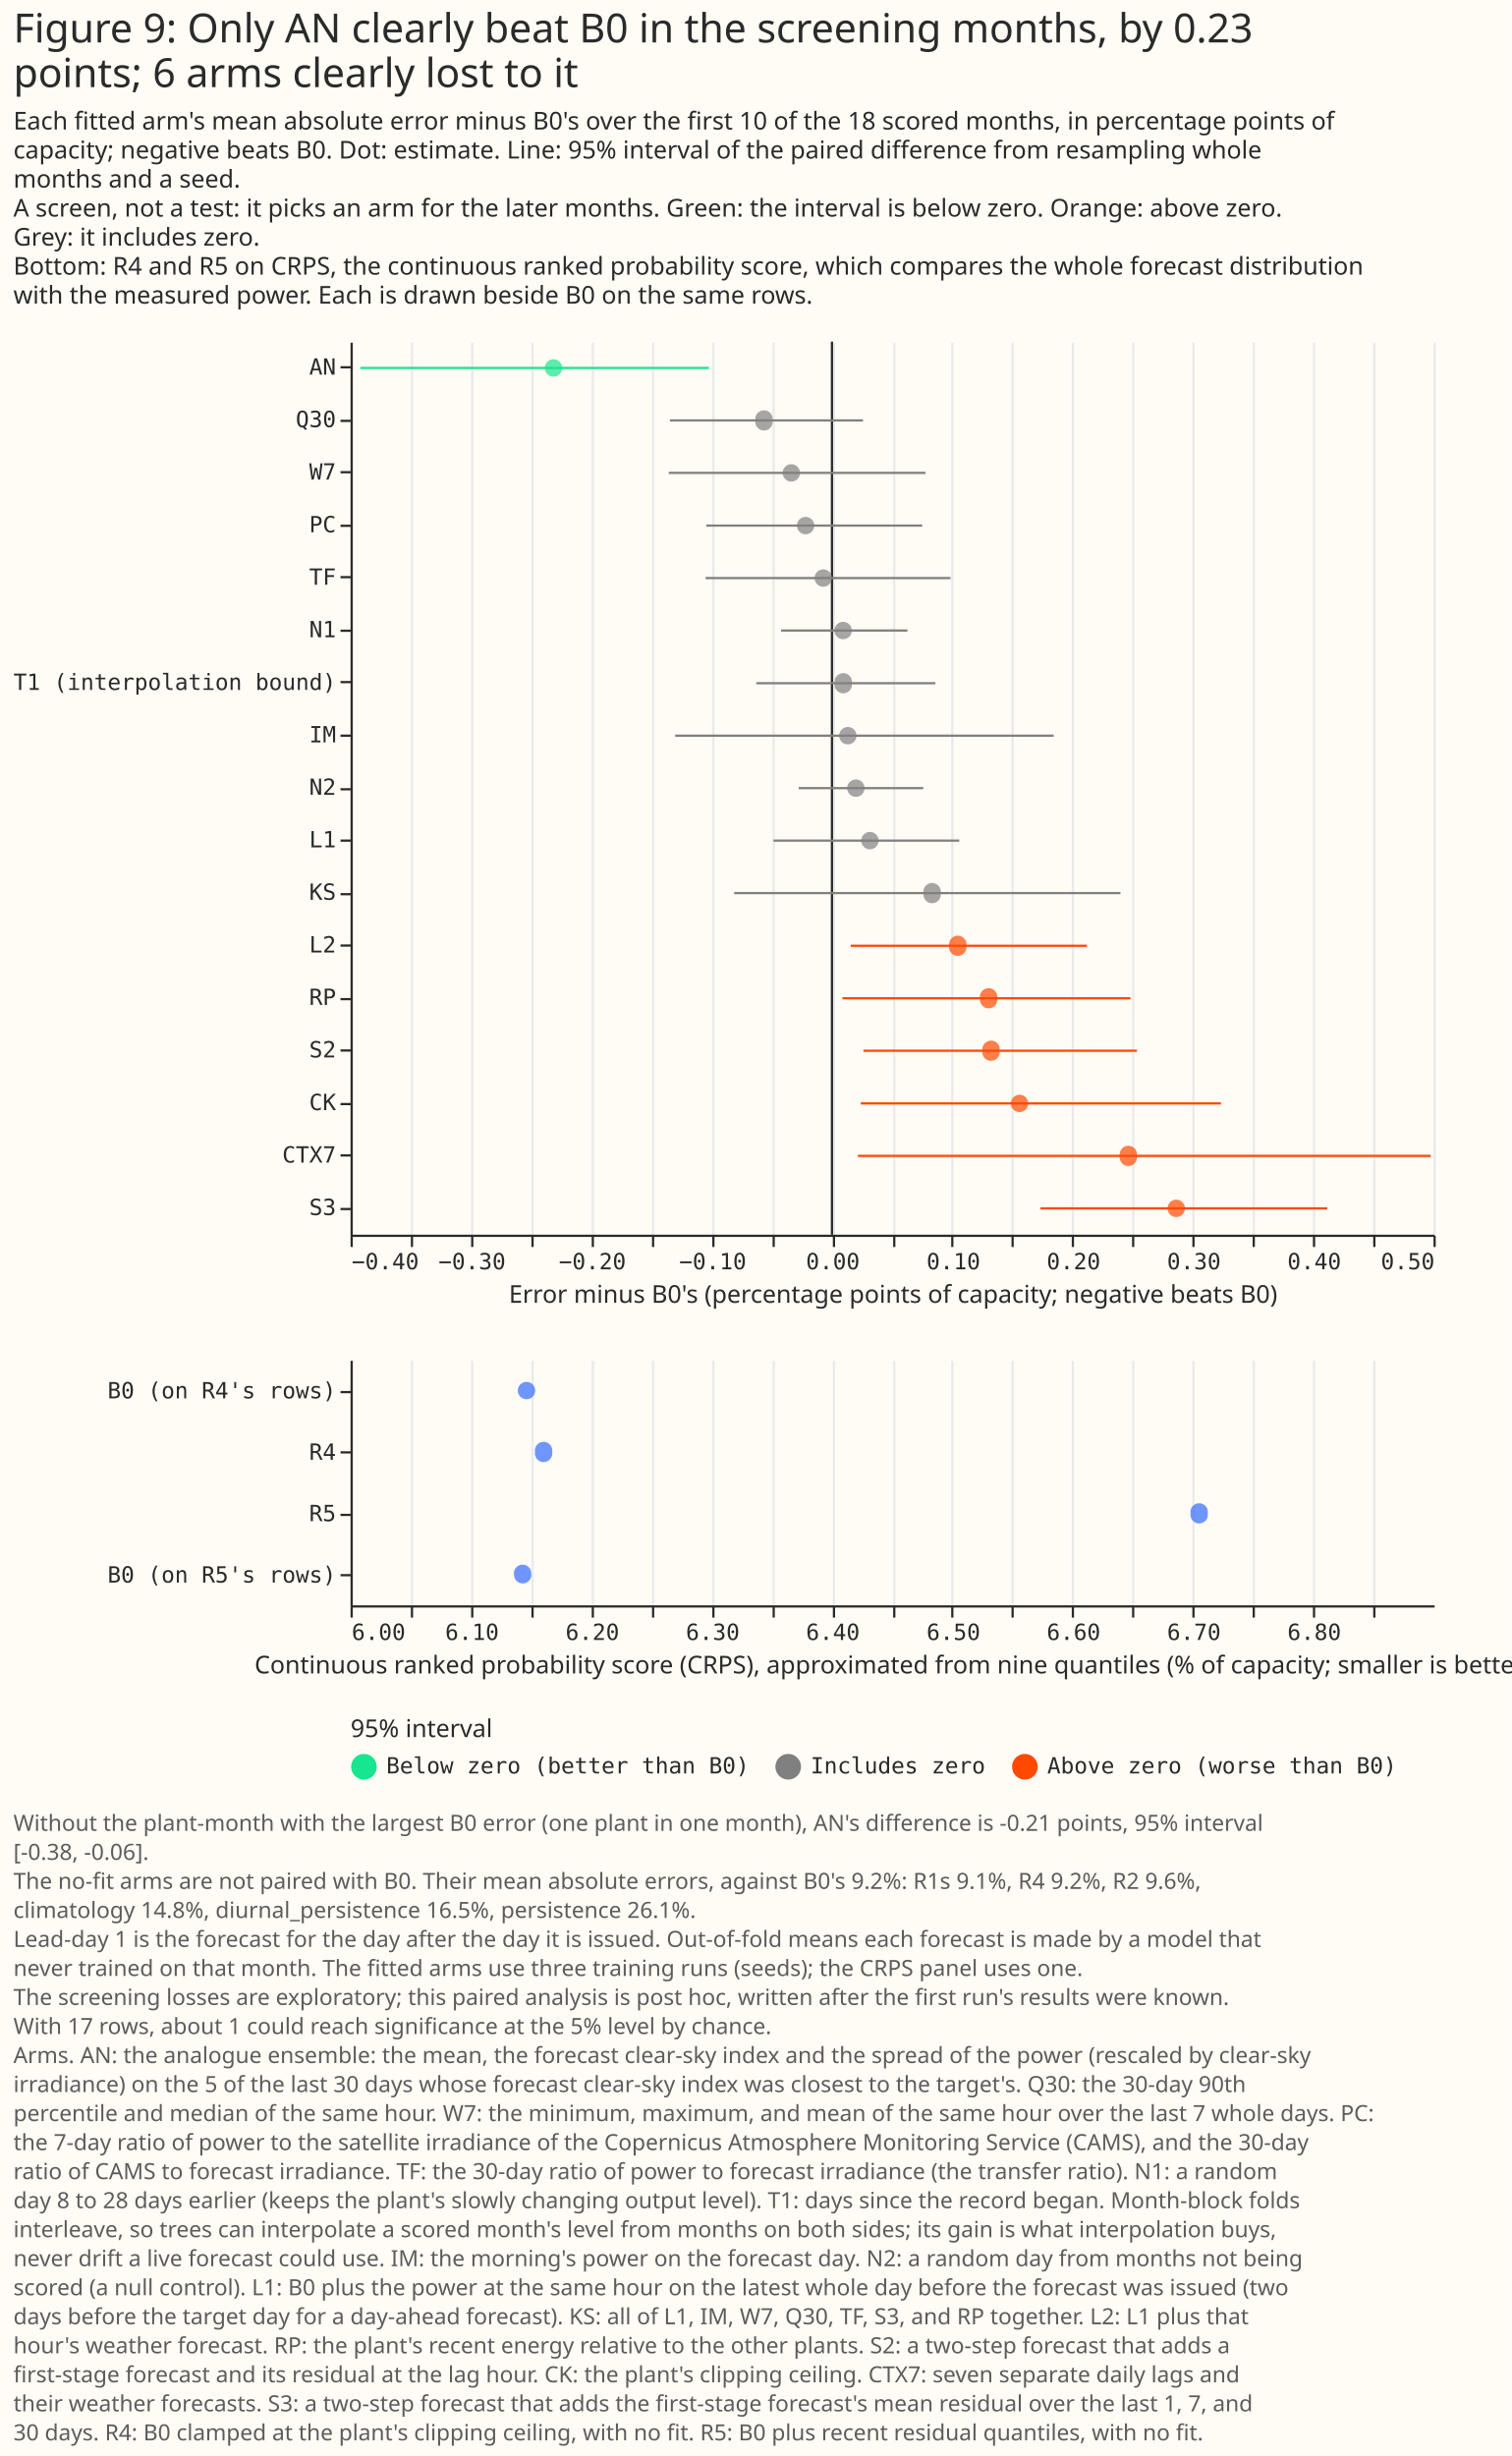
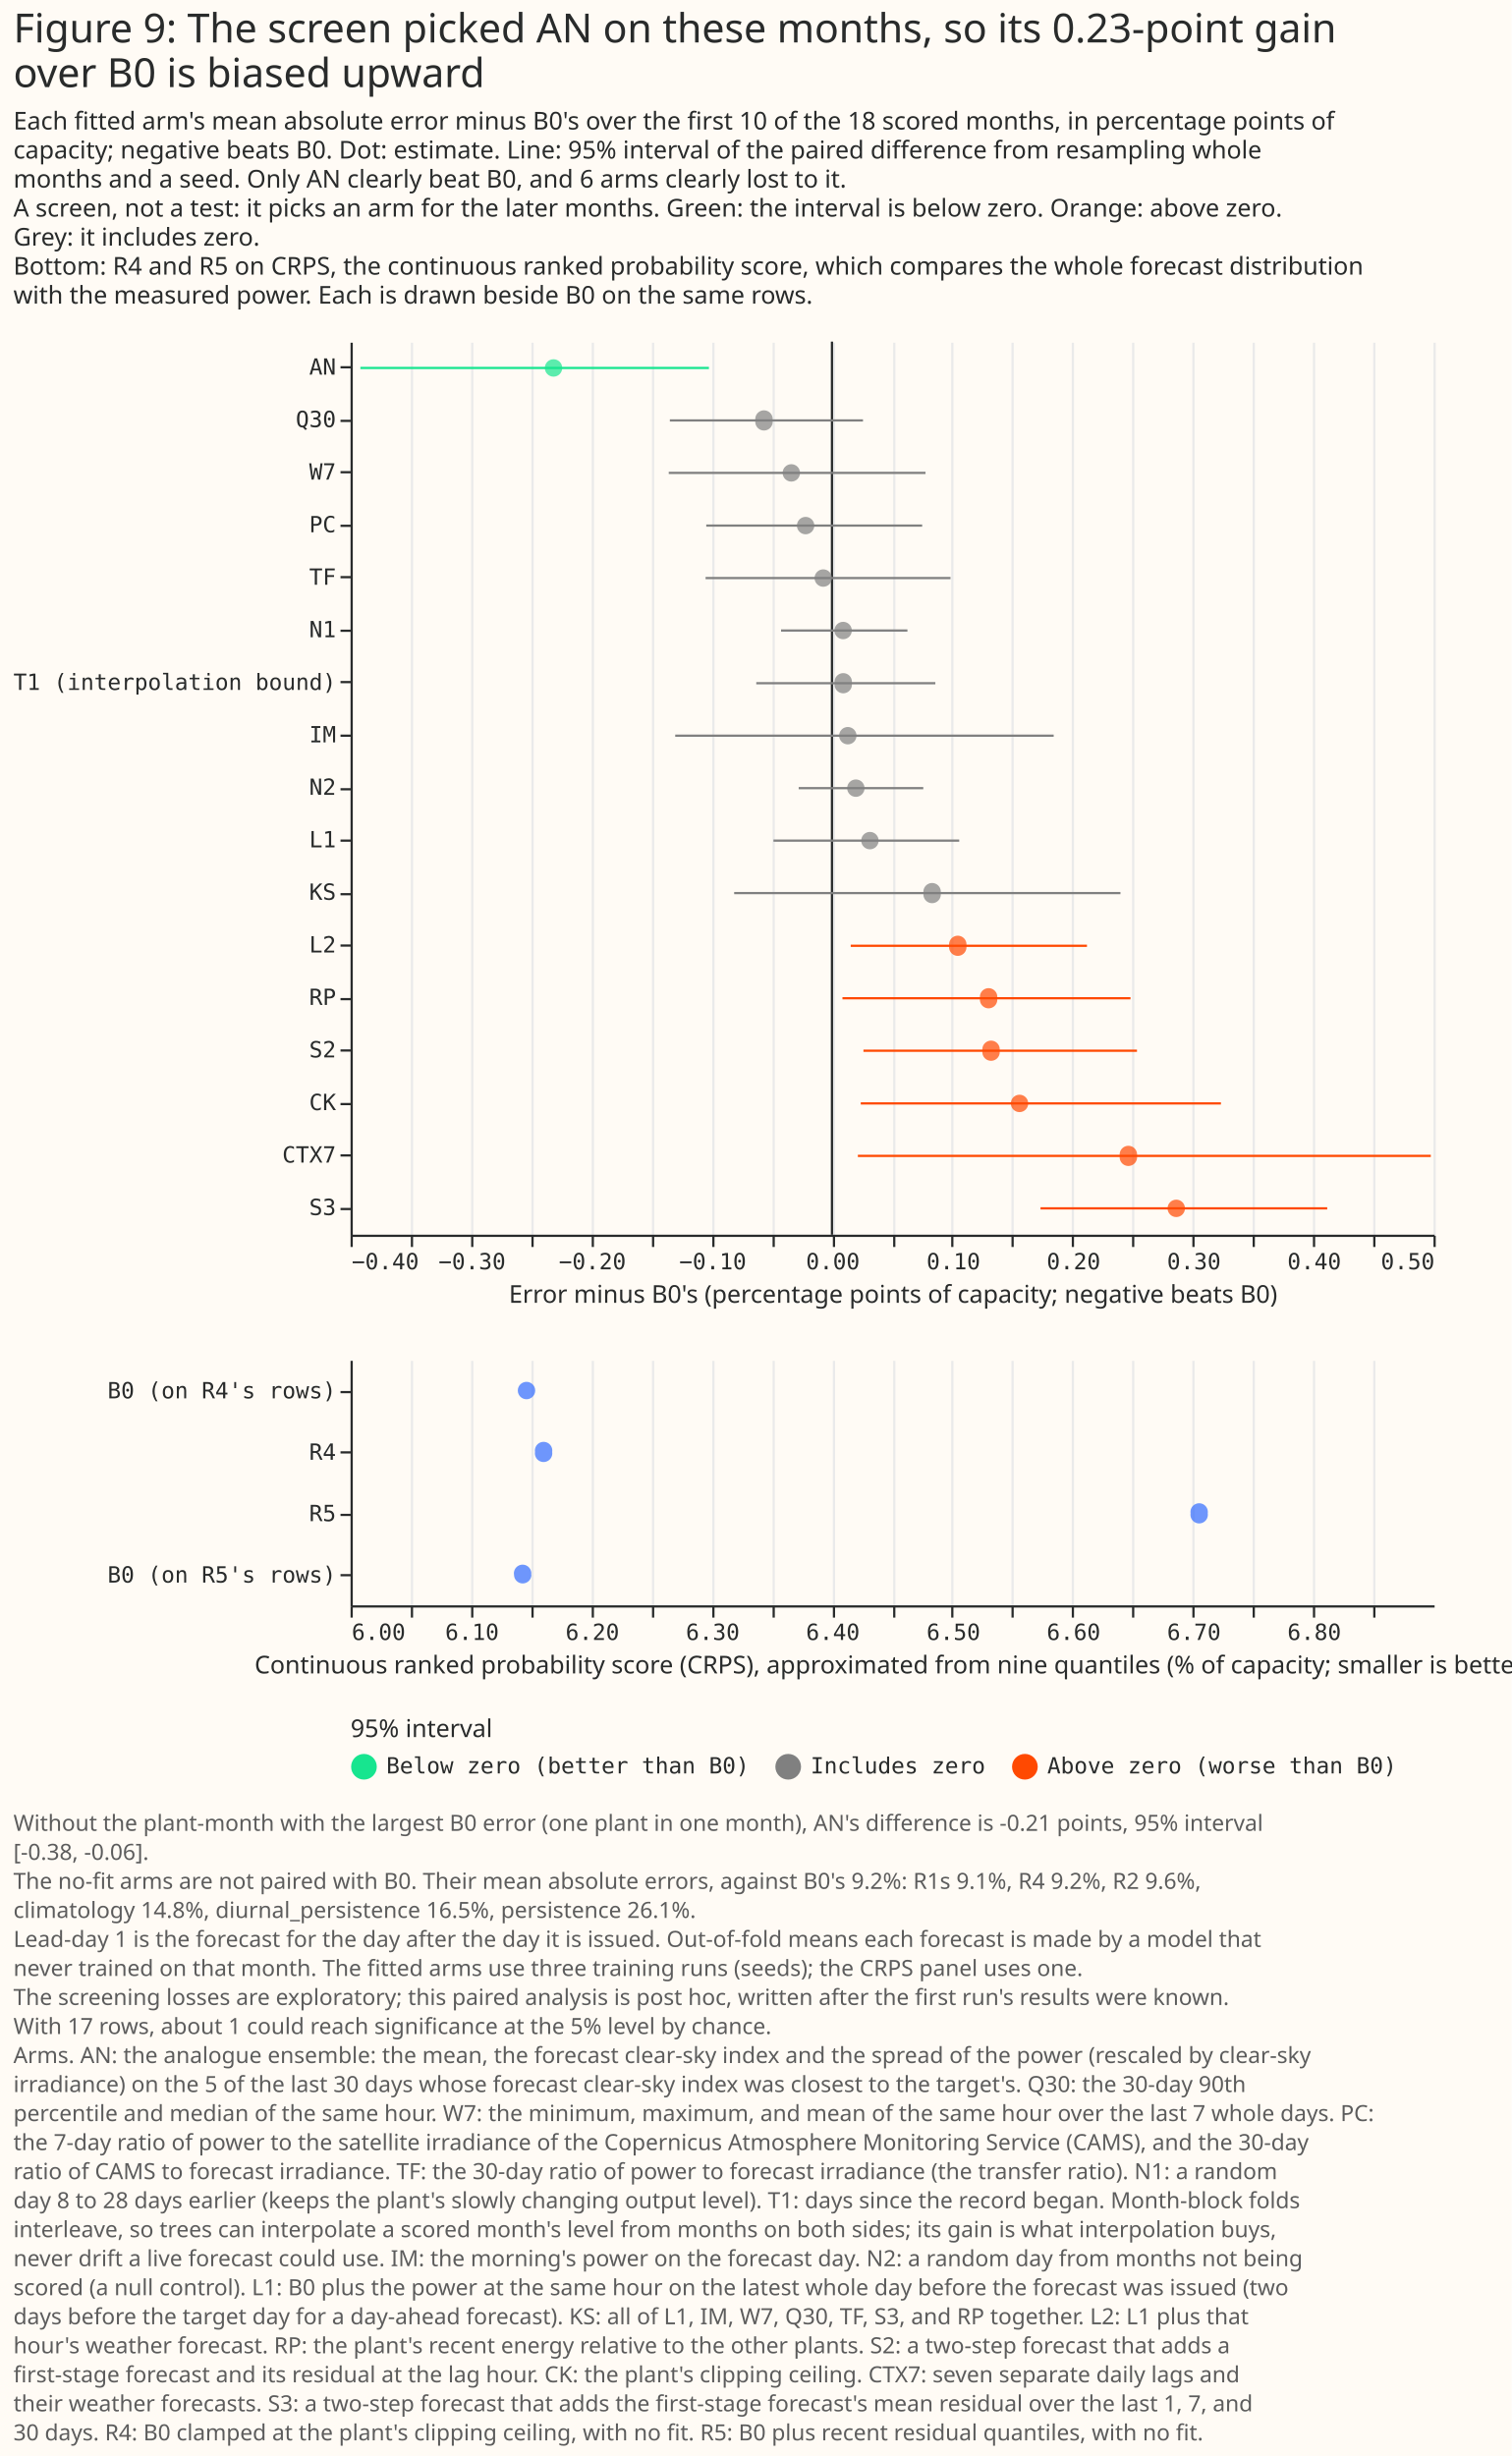
<svg xmlns="http://www.w3.org/2000/svg" width="677" height="1100" class="marks" viewBox="0 0 677 1100">
  <path fill="#fffbf5" d="M0 0h677v1100H0z" />
  <g fill="none" stroke-miterlimit="10" aria-roledescription="group mark container" class="mark-group role-frame root">
    <path d="M157 153h485z" aria-hidden="true" class="background" />
    <g aria-roledescription="group mark container" class="mark-group role-scope concat_0_group">
      <g aria-roledescription="group mark container" class="mark-group role-scope concat_0_concat_0_group">
        <path fill="#fffbf5" d="M157 153h485v400H157Z" aria-hidden="true" class="background" />
        <g aria-hidden="true" class="mark-group role-axis">
          <path stroke="#eaeaea" d="M157.5 553.5v-400m27 400v-400m27 400v-400m27 400v-400m27 400v-400m27 400v-400m27 400v-400m27 400v-400m27 400v-400m27 400v-400m26 400v-400m27 400v-400m27 400v-400m27 400v-400m27 400v-400m27 400v-400m27 400v-400m27 400v-400m27 400v-400" class="mark-rule role-axis-grid" pointer-events="none" />
        </g>
        <g aria-label="X-axis titled 'Error minus B0's (percentage points of capacity; negative beats B0)' for a linear scale with values from −0.4 to 0.5" aria-roledescription="axis" class="mark-group role-axis" pointer-events="none">
          <path stroke="#292b2b" d="M157.5 553.5v5m27-5v5m27-5v5m27-5v5m27-5v5m27-5v5m27-5v5m27-5v5m27-5v5m27-5v5m26-5v5m27-5v5m27-5v5m27-5v5m27-5v5m27-5v5m27-5v5m27-5v5m27-5v5" class="mark-rule role-axis-tick" />
          <g fill="#292b2b" class="mark-text role-axis-label" font-family="Matter Semi Mono, Roboto Mono, monospace" font-size="10">
            <text transform="translate(157.5 568.5)">−0.40</text>
            <text text-anchor="middle" transform="translate(211.4 568.5)">−0.30</text>
            <text text-anchor="middle" transform="translate(265.3 568.5)">−0.20</text>
            <text text-anchor="middle" transform="translate(319.2 568.5)">−0.10</text>
            <text text-anchor="middle" transform="translate(373 568.5)">0.00</text>
            <text text-anchor="middle" transform="translate(427 568.5)">0.10</text>
            <text text-anchor="middle" transform="translate(480.8 568.5)">0.20</text>
            <text text-anchor="middle" transform="translate(534.7 568.5)">0.30</text>
            <text text-anchor="middle" transform="translate(588.6 568.5)">0.40</text>
            <text text-anchor="end" transform="translate(642.5 568.5)">0.50</text>
          </g>
          <path stroke="#292b2b" d="M157.5 553.5h485" class="mark-rule role-axis-domain" />
          <text fill="#292b2b" class="mark-text role-axis-title" font-family="Matter XH, DM Sans, sans-serif" font-size="11" text-anchor="middle" transform="translate(400 583.5)">Error minus B0's (percentage points of capacity; negative beats B0)</text>
        </g>
        <g aria-label="Y-axis for a discrete scale with 17 values: AN, Q30, W7, PC, TF, ending with S3" aria-roledescription="axis" class="mark-group role-axis" pointer-events="none">
          <path stroke="#292b2b" d="M157.5 164.5h-5m5 24h-5m5 23h-5m5 24h-5m5 23h-5m5 24h-5m5 23h-5m5 24h-5m5 24h-5m5 23h-5m5 24h-5m5 23h-5m5 24h-5m5 23h-5m5 24h-5m5 23h-5m5 24h-5" class="mark-rule role-axis-tick" />
          <g fill="#292b2b" class="mark-text role-axis-label" font-family="Matter Semi Mono, Roboto Mono, monospace" font-size="10" text-anchor="end">
            <text transform="translate(150.5 167.8)">AN</text>
            <text transform="translate(150.5 191.3)">Q30</text>
            <text transform="translate(150.5 214.8)">W7</text>
            <text transform="translate(150.5 238.4)">PC</text>
            <text transform="translate(150.5 261.9)">TF</text>
            <text transform="translate(150.5 285.4)">N1</text>
            <text transform="translate(150.5 309)">T1 (interpolation bound)</text>
            <text transform="translate(150.5 332.5)">IM</text>
            <text transform="translate(150.5 356)">N2</text>
            <text transform="translate(150.5 379.5)">L1</text>
            <text transform="translate(150.5 403)">KS</text>
            <text transform="translate(150.5 426.6)">L2</text>
            <text transform="translate(150.5 450.1)">RP</text>
            <text transform="translate(150.5 473.6)">S2</text>
            <text transform="translate(150.5 497.2)">CK</text>
            <text transform="translate(150.5 520.7)">CTX7</text>
            <text transform="translate(150.5 544.2)">S3</text>
          </g>
          <path stroke="#292b2b" d="M157.5 153.5v400" class="mark-rule role-axis-domain" />
        </g>
        <g aria-roledescription="rule mark container" class="mark-rule role-mark concat_0_concat_0_layer_0_marks">
          <path stroke="#292b2b" d="M372.6 153v400" aria-label="x: 0" aria-roledescription="rule mark" />
        </g>
        <g aria-hidden="true" class="mark-rule role-mark concat_0_concat_0_layer_1_marks">
          <path stroke="#17e58f" d="M161.4 164.8h156.1" />
          <path stroke="#ff4901" d="M385.5 494.2h161.3m-162.6 23.5h256.6" />
          <path stroke="gray" d="M302.4 329.5h169.5M328.8 400h173m-155.4-23.5h83.2" />
          <path stroke="#ff4901" d="M381 423.6h105.8" />
          <path stroke="gray" d="M349.8 282.4h56.6M357.7 353h55.8m-97.2-117.6H413m-113-47.1h86.5" />
          <path stroke="#ff4901" d="M377.3 447.1h129m-119.6 23.5h122.5M466 541.2h128.4" />
          <path stroke="gray" d="M338.7 306h80.2M316 258.9h109.7m-126.2-47.1h115" />
        </g>
        <g aria-hidden="true" class="mark-symbol role-mark concat_0_concat_0_layer_2_marks">
          <path fill="#17e58f" d="M251.8 164.8a3.9 3.9 0 1 1-7.8 0 3.9 3.9 0 1 1 7.8 0" opacity=".7" />
          <path fill="#ff4901" d="M460.5 494.2a3.9 3.9 0 1 1-7.8 0 3.9 3.9 0 1 1 7.8 0m48.7 23.5a3.9 3.9 0 1 1-7.7 0 3.9 3.9 0 1 1 7.7 0" opacity=".7" />
          <path fill="gray" d="M383.6 329.5a3.9 3.9 0 1 1-7.8 0 3.9 3.9 0 1 1 7.8 0m37.7 70.5a3.9 3.9 0 1 1-7.7 0 3.9 3.9 0 1 1 7.7 0m-27.8-23.5a3.9 3.9 0 1 1-7.8 0 3.9 3.9 0 1 1 7.8 0" opacity=".7" />
          <path fill="#ff4901" d="M432.8 423.6a3.9 3.9 0 1 1-7.7 0 3.9 3.9 0 1 1 7.7 0" opacity=".7" />
          <path fill="gray" d="M381.5 282.4a3.9 3.9 0 1 1-7.8 0 3.9 3.9 0 1 1 7.8 0m5.7 70.6a3.9 3.9 0 1 1-7.8 0 3.9 3.9 0 1 1 7.8 0m-22.5-117.6a3.9 3.9 0 1 1-7.8 0 3.9 3.9 0 1 1 7.8 0M346 188.3a3.9 3.9 0 1 1-7.7 0 3.9 3.9 0 1 1 7.7 0" opacity=".7" />
          <path fill="#ff4901" d="M446.6 447.1a3.9 3.9 0 1 1-7.7 0 3.9 3.9 0 1 1 7.7 0m1.1 23.5a3.9 3.9 0 1 1-7.7 0 3.9 3.9 0 1 1 7.7 0m83 70.6a3.9 3.9 0 1 1-7.8 0 3.9 3.9 0 1 1 7.8 0" opacity=".7" />
          <path fill="gray" d="M381.5 306a3.9 3.9 0 1 1-7.7 0 3.9 3.9 0 1 1 7.7 0m-8.9-47.1a3.9 3.9 0 1 1-7.8 0 3.9 3.9 0 1 1 7.8 0m-14.3-47.1a3.9 3.9 0 1 1-7.8 0 3.9 3.9 0 1 1 7.8 0" opacity=".7" />
        </g>
      </g>
      <g aria-roledescription="group mark container" class="mark-group role-scope concat_0_concat_1_group">
        <path fill="#fffbf5" d="M157 609h485v110H157Z" aria-hidden="true" class="background" />
        <g aria-hidden="true" class="mark-group role-axis">
          <path stroke="#eaeaea" d="M157.5 719.5v-110m27 110v-110m27 110v-110m27 110v-110m27 110v-110m27 110v-110m27 110v-110m27 110v-110m27 110v-110m27 110v-110m26 110v-110m27 110v-110m27 110v-110m27 110v-110m27 110v-110m27 110v-110m27 110v-110m27 110v-110" class="mark-rule role-axis-grid" pointer-events="none" />
        </g>
        <g aria-label="X-axis titled 'Continuous ranked probability score (CRPS), approximated from nine quantiles (% of capacity; smaller is better)' for a linear scale with values from 6.0 to 6.9" aria-roledescription="axis" class="mark-group role-axis" pointer-events="none">
          <path stroke="#292b2b" d="M157.5 719.5v5m27-5v5m27-5v5m27-5v5m27-5v5m27-5v5m27-5v5m27-5v5m27-5v5m27-5v5m26-5v5m27-5v5m27-5v5m27-5v5m27-5v5m27-5v5m27-5v5m27-5v5" class="mark-rule role-axis-tick" />
          <g fill="#292b2b" class="mark-text role-axis-label" font-family="Matter Semi Mono, Roboto Mono, monospace" font-size="10">
            <text transform="translate(157.5 734.5)">6.00</text>
            <text text-anchor="middle" transform="translate(211.4 734.5)">6.10</text>
            <text text-anchor="middle" transform="translate(265.3 734.5)">6.20</text>
            <text text-anchor="middle" transform="translate(319.2 734.5)">6.30</text>
            <text text-anchor="middle" transform="translate(373 734.5)">6.40</text>
            <text text-anchor="middle" transform="translate(427 734.5)">6.50</text>
            <text text-anchor="middle" transform="translate(480.8 734.5)">6.60</text>
            <text text-anchor="middle" transform="translate(534.7 734.5)">6.70</text>
            <text text-anchor="middle" transform="translate(588.6 734.5)">6.80</text>
          </g>
          <path stroke="#292b2b" d="M157.5 719.5h485" class="mark-rule role-axis-domain" />
          <text fill="#292b2b" class="mark-text role-axis-title" font-family="Matter XH, DM Sans, sans-serif" font-size="11" text-anchor="middle" transform="translate(400 749.5)">Continuous ranked probability score (CRPS), approximated from nine quantiles (% of capacity; smaller is better)</text>
        </g>
        <g aria-label="Y-axis for a discrete scale with 4 values: B0 (on R4's rows), R4, R5, B0 (on R5's rows)" aria-roledescription="axis" class="mark-group role-axis" pointer-events="none">
          <path stroke="#292b2b" d="M157.5 623.5h-5m5 27h-5m5 28h-5m5 27h-5" class="mark-rule role-axis-tick" />
          <g fill="#292b2b" class="mark-text role-axis-label" font-family="Matter Semi Mono, Roboto Mono, monospace" font-size="10" text-anchor="end">
            <text transform="translate(150.5 626.3)">B0 (on R4's rows)</text>
            <text transform="translate(150.5 653.8)">R4</text>
            <text transform="translate(150.5 681.3)">R5</text>
            <text transform="translate(150.5 708.8)">B0 (on R5's rows)</text>
          </g>
          <path stroke="#292b2b" d="M157.5 609.5v110" class="mark-rule role-axis-domain" />
        </g>
        <path fill="#306bff" d="M239.7 622.8a3.9 3.9 0 1 1-7.8 0 3.9 3.9 0 1 1 7.8 0m7.6 27.5a3.9 3.9 0 1 1-7.7 0 3.9 3.9 0 1 1 7.7 0m293.6 27.5a3.9 3.9 0 1 1-7.7 0 3.9 3.9 0 1 1 7.7 0M238 705.3a3.9 3.9 0 1 1-7.8 0 3.9 3.9 0 1 1 7.7 0" aria-hidden="true" class="mark-symbol role-mark concat_0_concat_1_marks" opacity=".7" />
      </g>
      <g fill="#292b2b" class="mark-group role-title" font-family="Matter XH, DM Sans, sans-serif" pointer-events="none">
-         <text aria-label="Title text 'Figure 9: Only AN clearly beat B0 in the screening months, by 0.23 points; 6 arms clearly lost to it'" aria-roledescription="title" class="mark-text role-title-text" font-size="18" transform="translate(6 19)">
-           <tspan>Figure 9: Only AN clearly beat B0 in the screening months, by 0.23</tspan>
-           <tspan x="0" dy="20">points; 6 arms clearly lost to it</tspan>
+         <text aria-label="Title text 'Figure 9: The screen picked AN on these months, so its 0.23-point gain over B0 is biased upward'" aria-roledescription="title" class="mark-text role-title-text" font-size="18" transform="translate(6 19)">
+           <tspan>Figure 9: The screen picked AN on these months, so its 0.23-point gain</tspan>
+           <tspan x="0" dy="20">over B0 is biased upward</tspan>
        </text>
-         <text aria-label="Subtitle text 'Each fitted arm's mean absolute error minus B0's over the first 10 of the 18 scored months, in percentage points of capacity; negative beats B0. Dot: estimate. Line: 95% interval of the paired difference from resampling whole months and a seed. A screen, not a test: it picks an arm for the later months. Green: the interval is below zero. Orange: above zero. Grey: it includes zero. Bottom: R4 and R5 on CRPS, the continuous ranked probability score, which compares the whole forecast distribution with the measured power. Each is drawn beside B0 on the same rows.'" aria-roledescription="subtitle" class="mark-text role-title-subtitle" font-size="11" transform="translate(6 58)">
+         <text aria-label="Subtitle text 'Each fitted arm's mean absolute error minus B0's over the first 10 of the 18 scored months, in percentage points of capacity; negative beats B0. Dot: estimate. Line: 95% interval of the paired difference from resampling whole months and a seed. Only AN clearly beat B0, and 6 arms clearly lost to it. A screen, not a test: it picks an arm for the later months. Green: the interval is below zero. Orange: above zero. Grey: it includes zero. Bottom: R4 and R5 on CRPS, the continuous ranked probability score, which compares the whole forecast distribution with the measured power. Each is drawn beside B0 on the same rows.'" aria-roledescription="subtitle" class="mark-text role-title-subtitle" font-size="11" transform="translate(6 58)">
          <tspan>Each fitted arm's mean absolute error minus B0's over the first 10 of the 18 scored months, in percentage points of</tspan>
          <tspan x="0" dy="13">capacity; negative beats B0. Dot: estimate. Line: 95% interval of the paired difference from resampling whole</tspan>
-           <tspan x="0" dy="13">months and a seed.</tspan>
+           <tspan x="0" dy="13">months and a seed. Only AN clearly beat B0, and 6 arms clearly lost to it.</tspan>
          <tspan x="0" dy="13">A screen, not a test: it picks an arm for the later months. Green: the interval is below zero. Orange: above zero.</tspan>
          <tspan x="0" dy="13">Grey: it includes zero.</tspan>
          <tspan x="0" dy="13">Bottom: R4 and R5 on CRPS, the continuous ranked probability score, which compares the whole forecast distribution</tspan>
          <tspan x="0" dy="13">with the measured power. Each is drawn beside B0 on the same rows.</tspan>
        </text>
      </g>
    </g>
    <g aria-label="Symbol legend titled '95% interval' for fill color and stroke color with 3 values: Below zero (better than B0), Includes zero, Above zero (worse than B0)" aria-roledescription="legend" class="mark-group role-legend">
      <path d="M157 769h469v29H157Z" aria-hidden="true" class="background" pointer-events="none" />
      <g class="mark-group role-legend-entry">
        <g aria-roledescription="group mark container" class="mark-group role-scope" pointer-events="none">
          <path d="M157 785.3h178v12.5H157Z" aria-hidden="true" class="background" />
          <path fill="#17e58f" stroke="#17e58f" stroke-width="1.5" d="M168 791.3a5 5 0 1 1-10 0 5 5 0 1 1 10 0" class="mark-symbol role-legend-symbol" />
          <text fill="#292b2b" class="mark-text role-legend-label" font-family="Matter Semi Mono, Roboto Mono, monospace" font-size="10" transform="translate(173 794.3)">Below zero (better than B0)</text>
          <path d="M347 785.3h94v12.5h-94Z" aria-hidden="true" class="background" />
          <path fill="gray" stroke="gray" stroke-width="1.5" d="M358 791.3a5 5 0 1 1-10 0 5 5 0 1 1 10 0" class="mark-symbol role-legend-symbol" />
          <text fill="#292b2b" class="mark-text role-legend-label" font-family="Matter Semi Mono, Roboto Mono, monospace" font-size="10" transform="translate(363 794.3)">Includes zero</text>
          <path d="M453 785.3h172v12.5H453Z" aria-hidden="true" class="background" />
          <path fill="#ff4901" stroke="#ff4901" stroke-width="1.5" d="M464 791.3a5 5 0 1 1-10 0 5 5 0 1 1 10 0" class="mark-symbol role-legend-symbol" />
          <text fill="#292b2b" class="mark-text role-legend-label" font-family="Matter Semi Mono, Roboto Mono, monospace" font-size="10" transform="translate(469 794.3)">Above zero (worse than B0)</text>
        </g>
      </g>
      <text fill="#292b2b" class="mark-text role-legend-title" font-family="Matter XH, DM Sans, sans-serif" font-size="11" pointer-events="none" transform="translate(157 778)">95% interval</text>
    </g>
    <g class="mark-group role-title">
      <text fill="#5c5c5c" aria-label="Title text 'Without the plant-month with the largest B0 error (one plant in one month), AN's difference is -0.21 points, 95% interval [-0.38, -0.06]. The no-fit arms are not paired with B0. Their mean absolute errors, against B0's 9.2%: R1s 9.1%, R4 9.2%, R2 9.6%, climatology 14.8%, diurnal_persistence 16.5%, persistence 26.1%. Lead-day 1 is the forecast for the day after the day it is issued. Out-of-fold means each forecast is made by a model that never trained on that month. The fitted arms use three training runs (seeds); the CRPS panel uses one. The screening losses are exploratory; this paired analysis is post hoc, written after the first run's results were known. With 17 rows, about 1 could reach significance at the 5% level by chance. Arms. AN: the analogue ensemble: the mean, the forecast clear-sky index and the spread of the power (rescaled by clear-sky irradiance) on the 5 of the last 30 days whose forecast clear-sky index was closest to the target's. Q30: the 30-day 90th percentile and median of the same hour. W7: the minimum, maximum, and mean of the same hour over the last 7 whole days. PC: the 7-day ratio of power to the satellite irradiance of the Copernicus Atmosphere Monitoring Service (CAMS), and the 30-day ratio of CAMS to forecast irradiance. TF: the 30-day ratio of power to forecast irradiance (the transfer ratio). N1: a random day 8 to 28 days earlier (keeps the plant's slowly changing output level). T1: days since the record began. Month-block folds interleave, so trees can interpolate a scored month's level from months on both sides; its gain is what interpolation buys, never drift a live forecast could use. IM: the morning's power on the forecast day. N2: a random day from months not being scored (a null control). L1: B0 plus the power at the same hour on the latest whole day before the forecast was issued (two days before the target day for a day-ahead forecast). KS: all of L1, IM, W7, Q30, TF, S3, and RP together. L2: L1 plus that hour's weather forecast. RP: the plant's recent energy relative to the other plants. S2: a two-step forecast that adds a first-stage forecast and its residual at the lag hour. CK: the plant's clipping ceiling. CTX7: seven separate daily lags and their weather forecasts. S3: a two-step forecast that adds the first-stage forecast's mean residual over the last 1, 7, and 30 days. R4: B0 clamped at the plant's clipping ceiling, with no fit. R5: B0 plus recent residual quantiles, with no fit.'" aria-roledescription="title" class="mark-text role-title-text" font-family="Matter XH, DM Sans, sans-serif" font-size="10" pointer-events="none" transform="translate(6 820)">
        <tspan>Without the plant-month with the largest B0 error (one plant in one month), AN's difference is -0.21 points, 95% interval</tspan>
        <tspan x="0" dy="13">[-0.38, -0.06].</tspan>
        <tspan x="0" dy="13">The no-fit arms are not paired with B0. Their mean absolute errors, against B0's 9.2%: R1s 9.1%, R4 9.2%, R2 9.6%,</tspan>
        <tspan x="0" dy="13">climatology 14.8%, diurnal_persistence 16.5%, persistence 26.1%.</tspan>
        <tspan x="0" dy="13">Lead-day 1 is the forecast for the day after the day it is issued. Out-of-fold means each forecast is made by a model that</tspan>
        <tspan x="0" dy="13">never trained on that month. The fitted arms use three training runs (seeds); the CRPS panel uses one.</tspan>
        <tspan x="0" dy="13">The screening losses are exploratory; this paired analysis is post hoc, written after the first run's results were known.</tspan>
        <tspan x="0" dy="13">With 17 rows, about 1 could reach significance at the 5% level by chance.</tspan>
        <tspan x="0" dy="13">Arms. AN: the analogue ensemble: the mean, the forecast clear-sky index and the spread of the power (rescaled by clear-sky</tspan>
        <tspan x="0" dy="13">irradiance) on the 5 of the last 30 days whose forecast clear-sky index was closest to the target's. Q30: the 30-day 90th</tspan>
        <tspan x="0" dy="13">percentile and median of the same hour. W7: the minimum, maximum, and mean of the same hour over the last 7 whole days. PC:</tspan>
        <tspan x="0" dy="13">the 7-day ratio of power to the satellite irradiance of the Copernicus Atmosphere Monitoring Service (CAMS), and the 30-day</tspan>
        <tspan x="0" dy="13">ratio of CAMS to forecast irradiance. TF: the 30-day ratio of power to forecast irradiance (the transfer ratio). N1: a random</tspan>
        <tspan x="0" dy="13">day 8 to 28 days earlier (keeps the plant's slowly changing output level). T1: days since the record began. Month-block folds</tspan>
        <tspan x="0" dy="13">interleave, so trees can interpolate a scored month's level from months on both sides; its gain is what interpolation buys,</tspan>
        <tspan x="0" dy="13">never drift a live forecast could use. IM: the morning's power on the forecast day. N2: a random day from months not being</tspan>
        <tspan x="0" dy="13">scored (a null control). L1: B0 plus the power at the same hour on the latest whole day before the forecast was issued (two</tspan>
        <tspan x="0" dy="13">days before the target day for a day-ahead forecast). KS: all of L1, IM, W7, Q30, TF, S3, and RP together. L2: L1 plus that</tspan>
        <tspan x="0" dy="13">hour's weather forecast. RP: the plant's recent energy relative to the other plants. S2: a two-step forecast that adds a</tspan>
        <tspan x="0" dy="13">first-stage forecast and its residual at the lag hour. CK: the plant's clipping ceiling. CTX7: seven separate daily lags and</tspan>
        <tspan x="0" dy="13">their weather forecasts. S3: a two-step forecast that adds the first-stage forecast's mean residual over the last 1, 7, and</tspan>
        <tspan x="0" dy="13">30 days. R4: B0 clamped at the plant's clipping ceiling, with no fit. R5: B0 plus recent residual quantiles, with no fit.</tspan>
      </text>
    </g>
  </g>
</svg>
